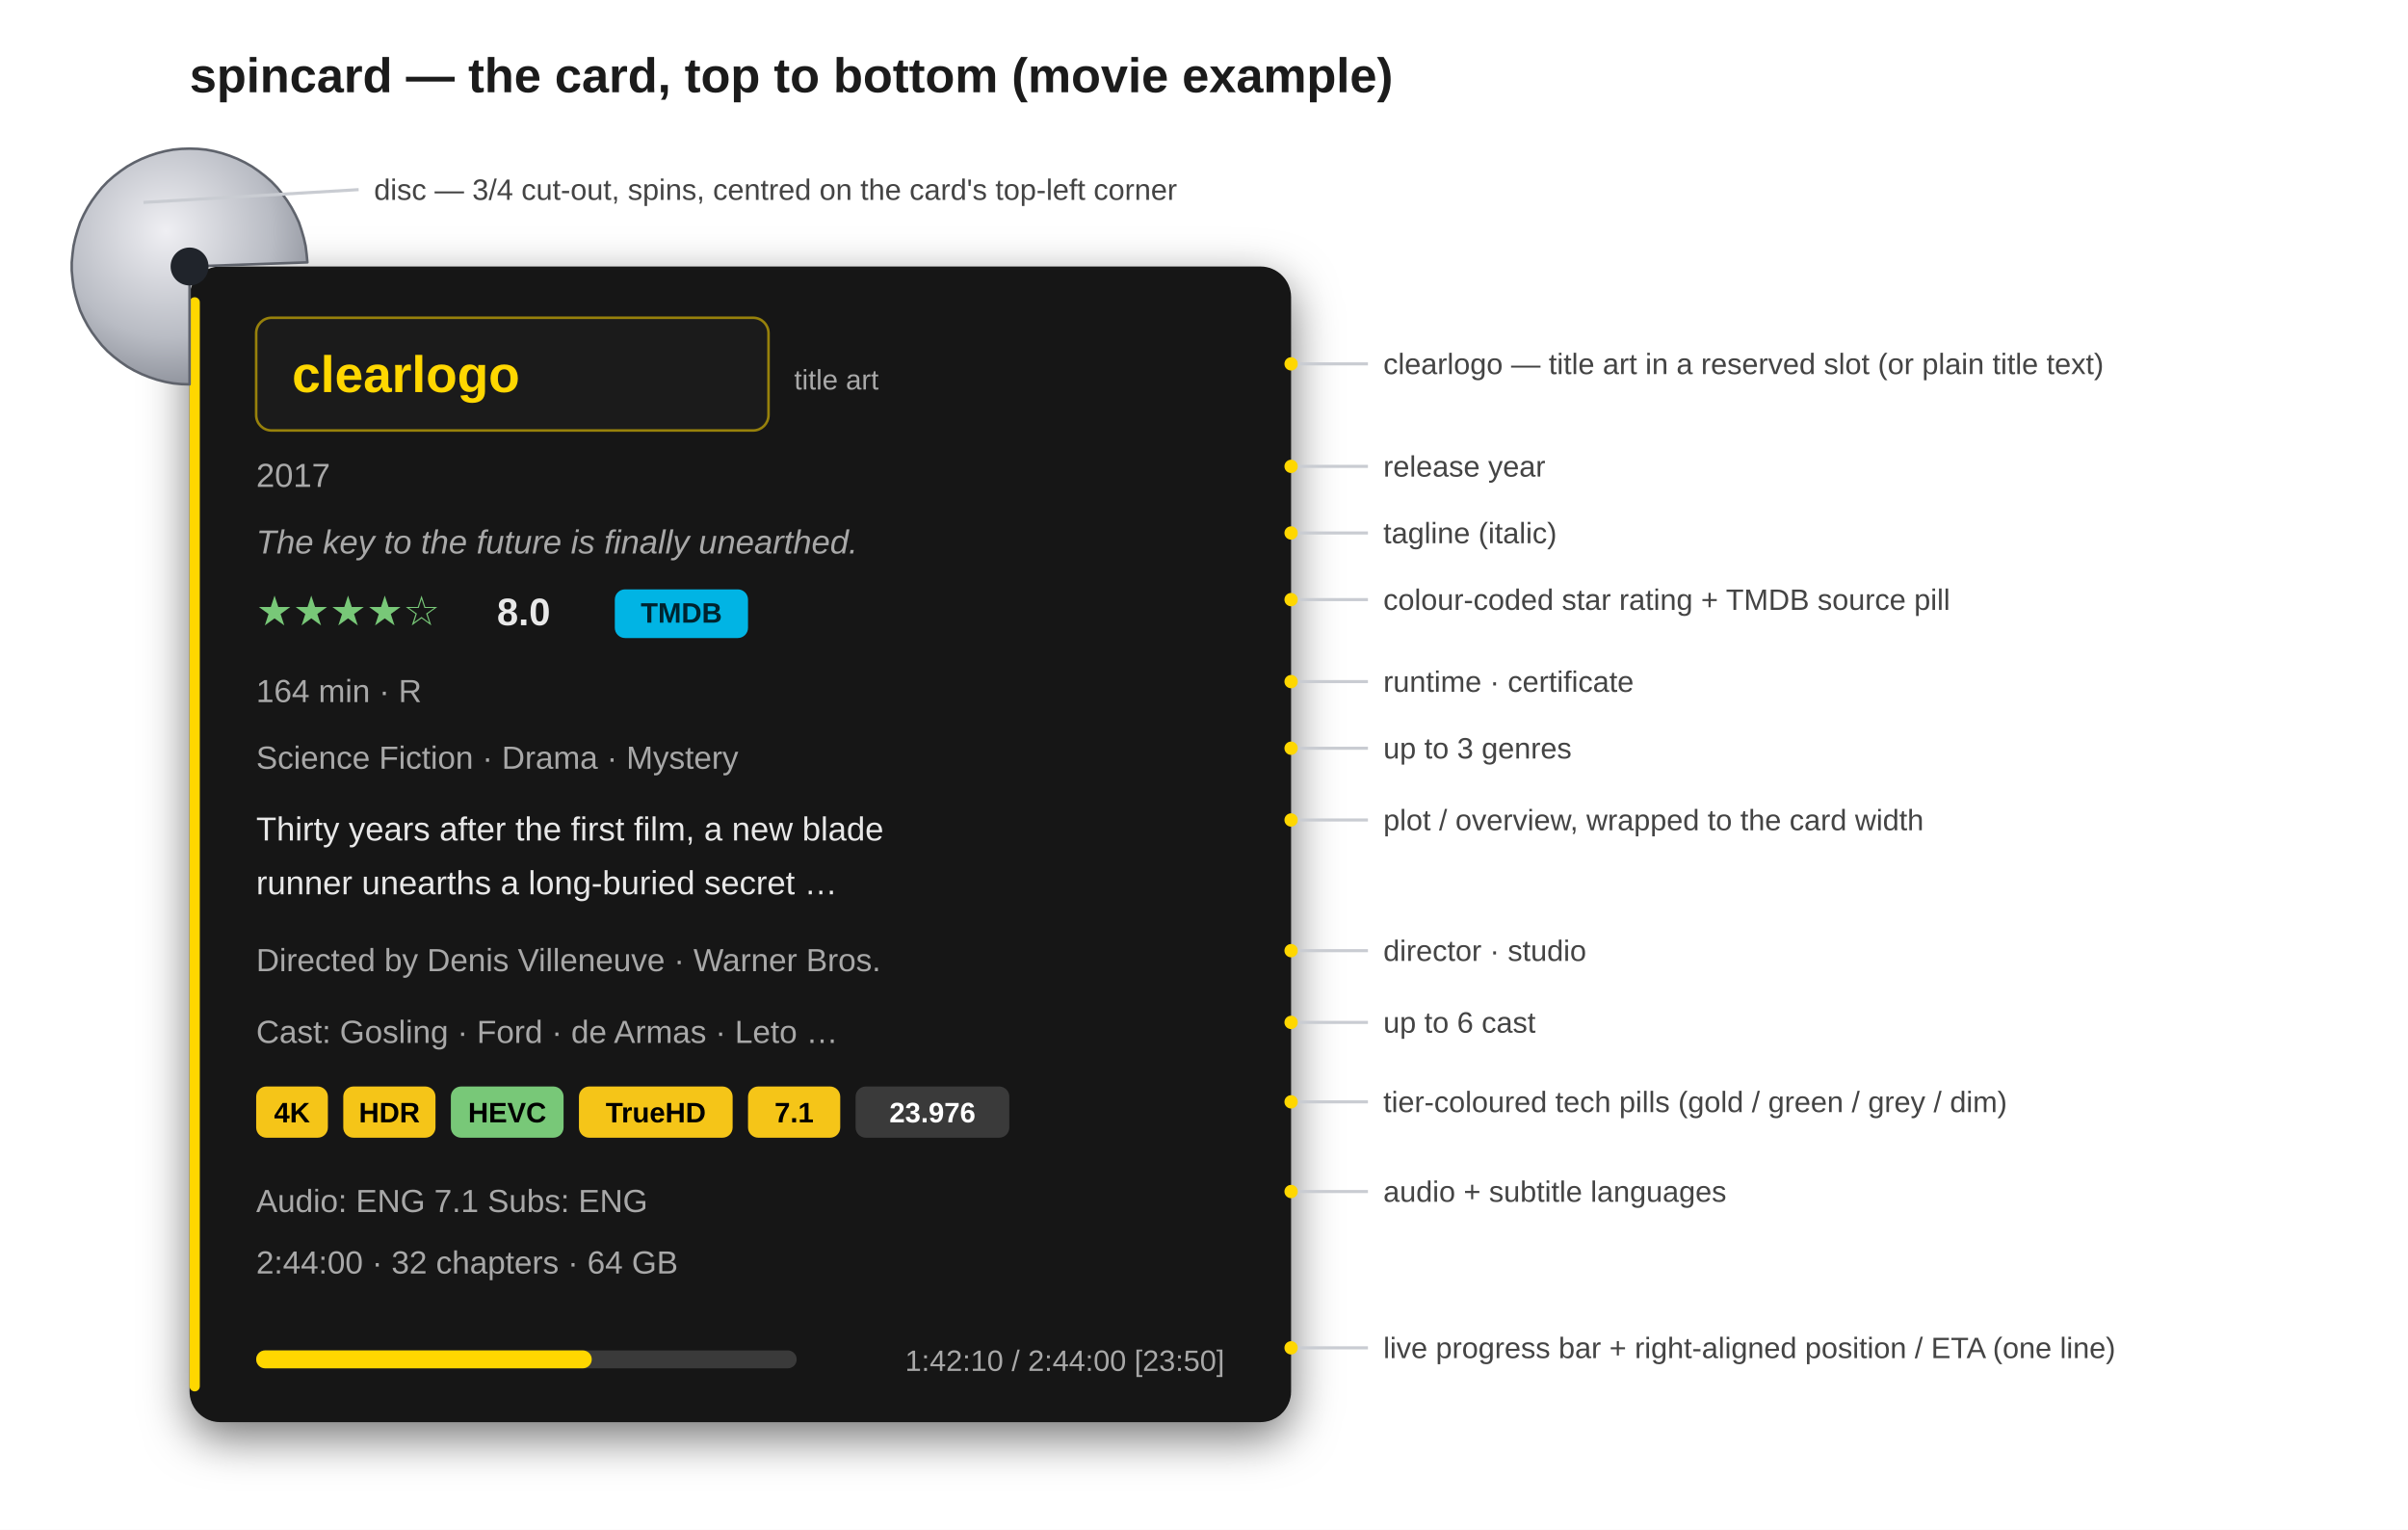
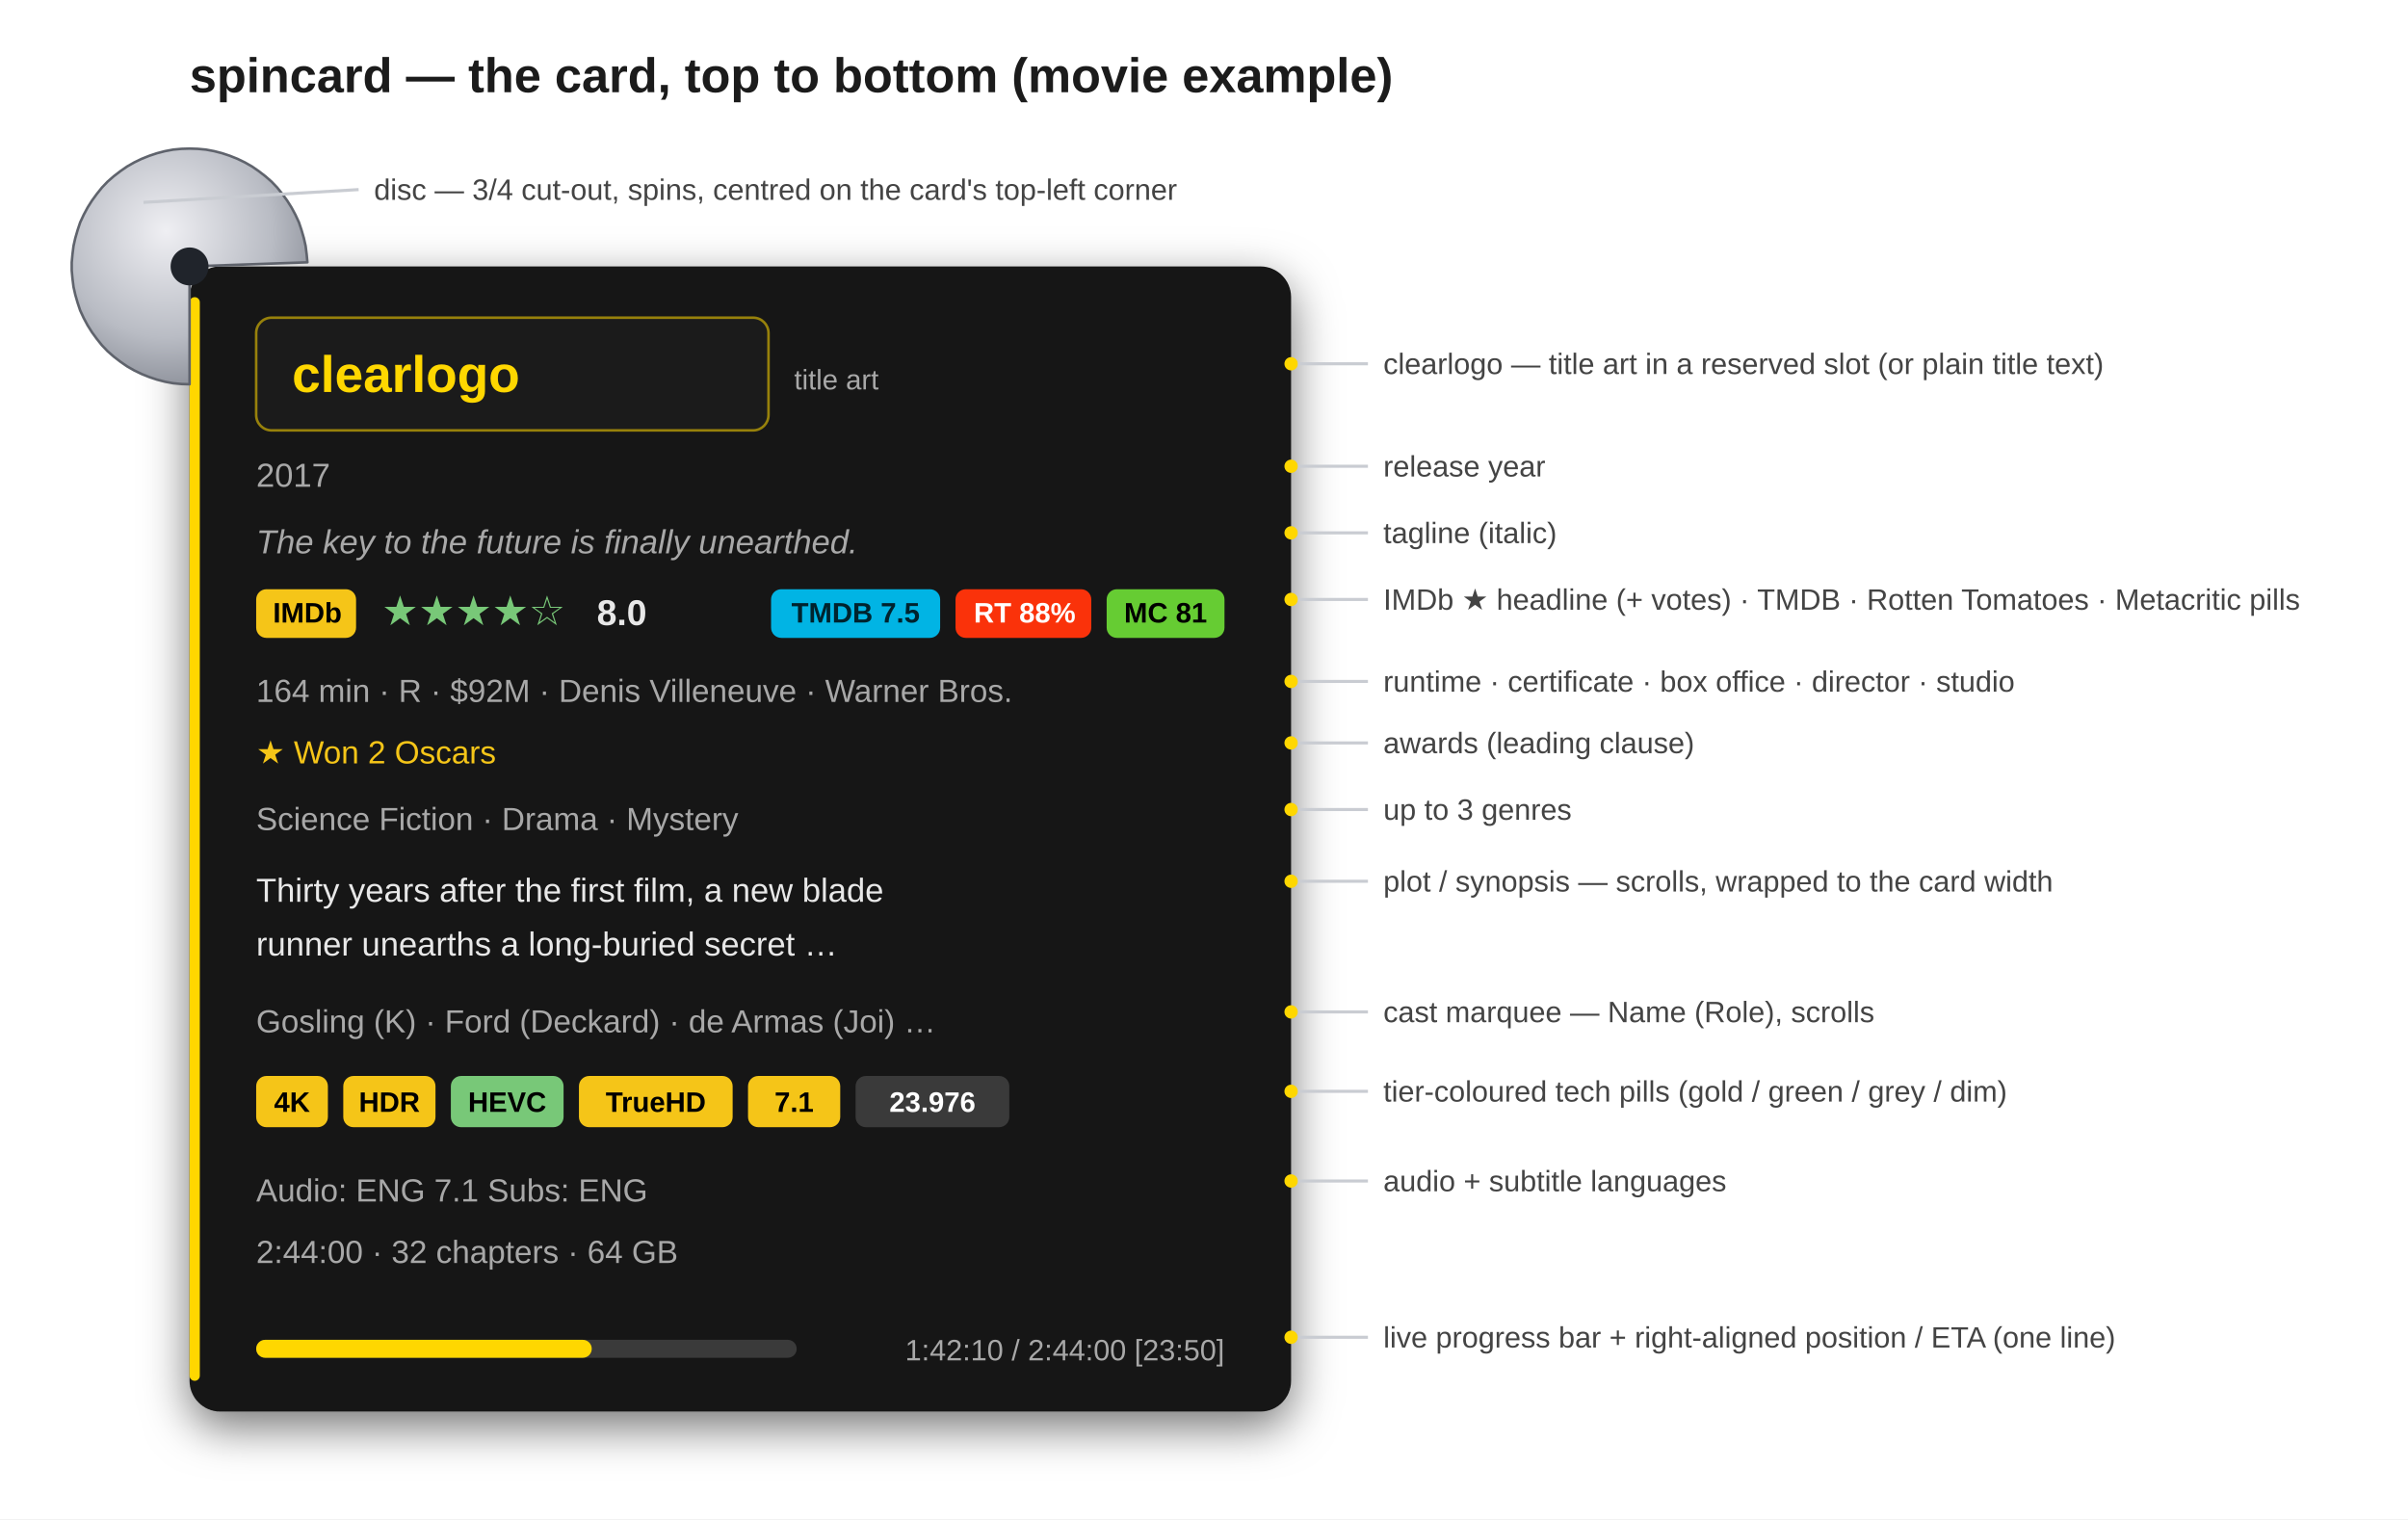
- <svg xmlns="http://www.w3.org/2000/svg" width="940" height="597" viewBox="0 0 940 597" font-family="ui-sans-serif, Arial, sans-serif">
+ <svg xmlns="http://www.w3.org/2000/svg" width="940" height="593" viewBox="0 0 940 593" font-family="ui-sans-serif, Arial, sans-serif">
  <defs>
    <linearGradient id="fan" x1="0" y1="0" x2="1" y2="1">
      <stop offset="0" stop-color="#2b3340" />
      <stop offset="1" stop-color="#161a21" />
    </linearGradient>
    <linearGradient id="pos" x1="0" y1="0" x2="1" y2="1">
      <stop offset="0" stop-color="#54677c" />
      <stop offset="1" stop-color="#313e4b" />
    </linearGradient>
    <radialGradient id="disc" cx="0.4" cy="0.35" r="0.75">
      <stop offset="0" stop-color="#efeff3" />
      <stop offset="0.6" stop-color="#b9bcc4" />
      <stop offset="1" stop-color="#7f838d" />
    </radialGradient>
    <filter id="sh" x="-30%" y="-30%" width="160%" height="160%">
      <feDropShadow dx="0" dy="6" stdDeviation="9" flood-color="#000" flood-opacity="0.55" />
    </filter>
  </defs>
-   <rect x="0" y="0" width="940" height="597" fill="#ffffff" />
+   <rect x="0" y="0" width="940" height="593" fill="#ffffff" />
  <text x="74" y="36" font-size="19" font-weight="700" fill="#1b1b1b">spincard — the card, top to bottom (movie example)</text>
-   <rect x="74" y="104" width="430" height="451" rx="12" fill="#141414" filter="url(#sh)" />
-   <rect x="74" y="116" width="4" height="427" rx="2" fill="#FFD700" />
+   <rect x="74" y="104" width="430" height="447" rx="12" fill="#141414" filter="url(#sh)" />
+   <rect x="74" y="116" width="4" height="423" rx="2" fill="#FFD700" />
  <rect x="100" y="124" width="200" height="44" rx="6" fill="#1b1b1b" stroke="#FFD700" stroke-opacity="0.55" />
  <text x="114" y="153" font-size="20" font-weight="800" fill="#FFD700">clearlogo</text>
  <text x="310" y="152" font-size="11" fill="#A8A8A8">title art</text>
  <text x="100" y="190" font-size="13" fill="#A8A8A8">2017</text>
  <text x="100" y="216" font-size="13" font-style="italic" fill="#A8A8A8">The key to the future is finally unearthed.</text>
-   <text x="100" y="244" font-size="16" fill="#78C878">★★★★☆</text>
-   <text x="194" y="244" font-size="15" font-weight="700" fill="#E8E8E8">8.0</text>
-   <rect x="240" y="230" width="52" height="19" rx="4" fill="#01B4E4" />
-   <text x="266" y="243" font-size="11" font-weight="700" fill="#00232e" text-anchor="middle">TMDB</text>
-   <text x="100" y="274" font-size="12.5" fill="#A8A8A8">164 min · R</text>
-   <text x="100" y="300" font-size="12.5" fill="#A8A8A8">Science Fiction · Drama · Mystery</text>
-   <text x="100" y="328" font-size="13" fill="#E8E8E8">Thirty years after the first film, a new blade</text>
-   <text x="100" y="349" font-size="13" fill="#E8E8E8">runner unearths a long-buried secret …</text>
-   <text x="100" y="379" font-size="12.5" fill="#A8A8A8">Directed by Denis Villeneuve · Warner Bros.</text>
-   <text x="100" y="407" font-size="12.5" fill="#A8A8A8">Cast: Gosling · Ford · de Armas · Leto …</text>
-   <rect x="100" y="424" width="28" height="20" rx="4" fill="#F5C518" />
-   <text x="114.0" y="438" font-size="11" font-weight="700" fill="#000" text-anchor="middle">4K</text>
-   <rect x="134" y="424" width="36" height="20" rx="4" fill="#F5C518" />
-   <text x="152.0" y="438" font-size="11" font-weight="700" fill="#000" text-anchor="middle">HDR</text>
-   <rect x="176" y="424" width="44" height="20" rx="4" fill="#78C878" />
-   <text x="198.0" y="438" font-size="11" font-weight="700" fill="#000" text-anchor="middle">HEVC</text>
-   <rect x="226" y="424" width="60" height="20" rx="4" fill="#F5C518" />
-   <text x="256.0" y="438" font-size="11" font-weight="700" fill="#000" text-anchor="middle">TrueHD</text>
-   <rect x="292" y="424" width="36" height="20" rx="4" fill="#F5C518" />
-   <text x="310.0" y="438" font-size="11" font-weight="700" fill="#000" text-anchor="middle">7.1</text>
-   <rect x="334" y="424" width="60" height="20" rx="4" fill="#3A3A3A" />
-   <text x="364.0" y="438" font-size="11" font-weight="700" fill="#fff" text-anchor="middle">23.976</text>
-   <text x="100" y="473" font-size="12.5" fill="#A8A8A8">Audio: ENG 7.1     Subs: ENG</text>
-   <text x="100" y="497" font-size="12.5" fill="#A8A8A8">2:44:00 · 32 chapters · 64 GB</text>
-   <rect x="100" y="527" width="211" height="7" rx="3.5" fill="#3a3a3a" />
-   <rect x="100" y="527" width="131" height="7" rx="3.5" fill="#FFD700" />
-   <text x="478" y="535" font-size="11.5" fill="#A8A8A8" text-anchor="end">1:42:10 / 2:44:00  [23:50]</text>
+   <rect x="100" y="230" width="39" height="19" rx="4" fill="#F5C518" />
+   <text x="120" y="243" font-size="11" font-weight="700" fill="#000" text-anchor="middle">IMDb</text>
+   <text x="149" y="244" font-size="16" fill="#78C878">★★★★☆</text>
+   <text x="233" y="244" font-size="14" font-weight="700" fill="#E8E8E8">8.0</text>
+   <rect x="432" y="230" width="46" height="19" rx="4" fill="#66CC33" />
+   <text x="455" y="243" font-size="11" font-weight="700" fill="#000" text-anchor="middle">MC 81</text>
+   <rect x="373" y="230" width="53" height="19" rx="4" fill="#FA320A" />
+   <text x="400" y="243" font-size="11" font-weight="700" fill="#fff" text-anchor="middle">RT 88%</text>
+   <rect x="301" y="230" width="66" height="19" rx="4" fill="#01B4E4" />
+   <text x="334" y="243" font-size="11" font-weight="700" fill="#00232e" text-anchor="middle">TMDB 7.5</text>
+   <text x="100" y="274" font-size="12.5" fill="#A8A8A8">164 min · R · $92M · Denis Villeneuve · Warner Bros.</text>
+   <text x="100" y="298" font-size="12.5" fill="#F5C518">★ Won 2 Oscars</text>
+   <text x="100" y="324" font-size="12.5" fill="#A8A8A8">Science Fiction · Drama · Mystery</text>
+   <text x="100" y="352" font-size="13" fill="#E8E8E8">Thirty years after the first film, a new blade</text>
+   <text x="100" y="373" font-size="13" fill="#E8E8E8">runner unearths a long-buried secret …</text>
+   <text x="100" y="403" font-size="12.5" fill="#A8A8A8">Gosling (K) · Ford (Deckard) · de Armas (Joi) …</text>
+   <rect x="100" y="420" width="28" height="20" rx="4" fill="#F5C518" />
+   <text x="114.0" y="434" font-size="11" font-weight="700" fill="#000" text-anchor="middle">4K</text>
+   <rect x="134" y="420" width="36" height="20" rx="4" fill="#F5C518" />
+   <text x="152.0" y="434" font-size="11" font-weight="700" fill="#000" text-anchor="middle">HDR</text>
+   <rect x="176" y="420" width="44" height="20" rx="4" fill="#78C878" />
+   <text x="198.0" y="434" font-size="11" font-weight="700" fill="#000" text-anchor="middle">HEVC</text>
+   <rect x="226" y="420" width="60" height="20" rx="4" fill="#F5C518" />
+   <text x="256.0" y="434" font-size="11" font-weight="700" fill="#000" text-anchor="middle">TrueHD</text>
+   <rect x="292" y="420" width="36" height="20" rx="4" fill="#F5C518" />
+   <text x="310.0" y="434" font-size="11" font-weight="700" fill="#000" text-anchor="middle">7.1</text>
+   <rect x="334" y="420" width="60" height="20" rx="4" fill="#3A3A3A" />
+   <text x="364.0" y="434" font-size="11" font-weight="700" fill="#fff" text-anchor="middle">23.976</text>
+   <text x="100" y="469" font-size="12.5" fill="#A8A8A8">Audio: ENG 7.1     Subs: ENG</text>
+   <text x="100" y="493" font-size="12.5" fill="#A8A8A8">2:44:00 · 32 chapters · 64 GB</text>
+   <rect x="100" y="523" width="211" height="7" rx="3.5" fill="#3a3a3a" />
+   <rect x="100" y="523" width="131" height="7" rx="3.5" fill="#FFD700" />
+   <text x="478" y="531" font-size="11.5" fill="#A8A8A8" text-anchor="end">1:42:10 / 2:44:00  [23:50]</text>
  <polygon points="74.0,104.0 74.0,150.0 70.8,149.9 67.6,149.6 64.4,149.0 61.3,148.2 58.3,147.2 55.3,146.0 52.4,144.6 49.6,143.0 47.0,141.2 44.4,139.2 42.0,137.1 39.8,134.8 37.8,132.3 35.9,129.7 34.2,127.0 32.7,124.2 31.3,121.2 30.3,118.2 29.4,115.1 28.7,112.0 28.3,108.8 28.0,105.6 28.0,102.4 28.3,99.2 28.7,96.0 29.4,92.9 30.3,89.8 31.3,86.8 32.7,83.8 34.2,81.0 35.9,78.3 37.8,75.7 39.8,73.2 42.0,70.9 44.4,68.8 47.0,66.8 49.6,65.0 52.4,63.4 55.3,62.0 58.3,60.8 61.3,59.8 64.4,59.0 67.6,58.4 70.8,58.1 74.0,58.0 77.2,58.1 80.4,58.4 83.6,59.0 86.7,59.8 89.7,60.8 92.7,62.0 95.6,63.4 98.4,65.0 101.0,66.8 103.6,68.8 106.0,70.9 108.2,73.2 110.2,75.7 112.1,78.3 113.8,81.0 115.3,83.8 116.7,86.8 117.7,89.8 118.6,92.9 119.3,96.0 119.7,99.2 120.0,102.4" fill="url(#disc)" stroke="#5f636c" stroke-width="1" stroke-linejoin="round" />
  <circle cx="74.0" cy="104.0" r="7.4" fill="#20242b" />
  <line x1="56" y1="79" x2="140" y2="74" stroke="#c9ccd2" stroke-width="1.2" />
  <text x="146" y="78" font-size="11.5" fill="#444">disc — 3/4 cut-out, spins, centred on the card's top-left corner</text>
  <line x1="504" y1="142" x2="534" y2="142" stroke="#c9ccd2" stroke-width="1.2" />
  <circle cx="504" cy="142" r="2.6" fill="#FFD700" />
  <text x="540" y="146" font-size="11.5" fill="#444">clearlogo — title art in a reserved slot (or plain title text)</text>
  <line x1="504" y1="182" x2="534" y2="182" stroke="#c9ccd2" stroke-width="1.2" />
  <circle cx="504" cy="182" r="2.6" fill="#FFD700" />
  <text x="540" y="186" font-size="11.5" fill="#444">release year</text>
  <line x1="504" y1="208" x2="534" y2="208" stroke="#c9ccd2" stroke-width="1.2" />
  <circle cx="504" cy="208" r="2.6" fill="#FFD700" />
  <text x="540" y="212" font-size="11.5" fill="#444">tagline (italic)</text>
  <line x1="504" y1="234" x2="534" y2="234" stroke="#c9ccd2" stroke-width="1.2" />
  <circle cx="504" cy="234" r="2.6" fill="#FFD700" />
-   <text x="540" y="238" font-size="11.5" fill="#444">colour-coded star rating + TMDB source pill</text>
+   <text x="540" y="238" font-size="11.5" fill="#444">IMDb ★ headline (+ votes) · TMDB · Rotten Tomatoes · Metacritic pills</text>
  <line x1="504" y1="266" x2="534" y2="266" stroke="#c9ccd2" stroke-width="1.2" />
  <circle cx="504" cy="266" r="2.6" fill="#FFD700" />
-   <text x="540" y="270" font-size="11.5" fill="#444">runtime · certificate</text>
-   <line x1="504" y1="292" x2="534" y2="292" stroke="#c9ccd2" stroke-width="1.2" />
-   <circle cx="504" cy="292" r="2.6" fill="#FFD700" />
-   <text x="540" y="296" font-size="11.5" fill="#444">up to 3 genres</text>
-   <line x1="504" y1="320" x2="534" y2="320" stroke="#c9ccd2" stroke-width="1.2" />
-   <circle cx="504" cy="320" r="2.6" fill="#FFD700" />
-   <text x="540" y="324" font-size="11.5" fill="#444">plot / overview, wrapped to the card width</text>
-   <line x1="504" y1="371" x2="534" y2="371" stroke="#c9ccd2" stroke-width="1.2" />
-   <circle cx="504" cy="371" r="2.6" fill="#FFD700" />
-   <text x="540" y="375" font-size="11.5" fill="#444">director · studio</text>
-   <line x1="504" y1="399" x2="534" y2="399" stroke="#c9ccd2" stroke-width="1.2" />
-   <circle cx="504" cy="399" r="2.6" fill="#FFD700" />
-   <text x="540" y="403" font-size="11.5" fill="#444">up to 6 cast</text>
-   <line x1="504" y1="430" x2="534" y2="430" stroke="#c9ccd2" stroke-width="1.2" />
-   <circle cx="504" cy="430" r="2.6" fill="#FFD700" />
-   <text x="540" y="434" font-size="11.5" fill="#444">tier-coloured tech pills (gold / green / grey / dim)</text>
-   <line x1="504" y1="465" x2="534" y2="465" stroke="#c9ccd2" stroke-width="1.2" />
-   <circle cx="504" cy="465" r="2.6" fill="#FFD700" />
-   <text x="540" y="469" font-size="11.5" fill="#444">audio + subtitle languages</text>
-   <line x1="504" y1="526" x2="534" y2="526" stroke="#c9ccd2" stroke-width="1.2" />
-   <circle cx="504" cy="526" r="2.6" fill="#FFD700" />
-   <text x="540" y="530" font-size="11.5" fill="#444">live progress bar + right-aligned position / ETA (one line)</text>
+   <text x="540" y="270" font-size="11.5" fill="#444">runtime · certificate · box office · director · studio</text>
+   <line x1="504" y1="290" x2="534" y2="290" stroke="#c9ccd2" stroke-width="1.2" />
+   <circle cx="504" cy="290" r="2.6" fill="#FFD700" />
+   <text x="540" y="294" font-size="11.5" fill="#444">awards (leading clause)</text>
+   <line x1="504" y1="316" x2="534" y2="316" stroke="#c9ccd2" stroke-width="1.2" />
+   <circle cx="504" cy="316" r="2.6" fill="#FFD700" />
+   <text x="540" y="320" font-size="11.5" fill="#444">up to 3 genres</text>
+   <line x1="504" y1="344" x2="534" y2="344" stroke="#c9ccd2" stroke-width="1.2" />
+   <circle cx="504" cy="344" r="2.6" fill="#FFD700" />
+   <text x="540" y="348" font-size="11.5" fill="#444">plot / synopsis — scrolls, wrapped to the card width</text>
+   <line x1="504" y1="395" x2="534" y2="395" stroke="#c9ccd2" stroke-width="1.2" />
+   <circle cx="504" cy="395" r="2.6" fill="#FFD700" />
+   <text x="540" y="399" font-size="11.5" fill="#444">cast marquee — Name (Role), scrolls</text>
+   <line x1="504" y1="426" x2="534" y2="426" stroke="#c9ccd2" stroke-width="1.2" />
+   <circle cx="504" cy="426" r="2.6" fill="#FFD700" />
+   <text x="540" y="430" font-size="11.5" fill="#444">tier-coloured tech pills (gold / green / grey / dim)</text>
+   <line x1="504" y1="461" x2="534" y2="461" stroke="#c9ccd2" stroke-width="1.2" />
+   <circle cx="504" cy="461" r="2.6" fill="#FFD700" />
+   <text x="540" y="465" font-size="11.5" fill="#444">audio + subtitle languages</text>
+   <line x1="504" y1="522" x2="534" y2="522" stroke="#c9ccd2" stroke-width="1.2" />
+   <circle cx="504" cy="522" r="2.6" fill="#FFD700" />
+   <text x="540" y="526" font-size="11.5" fill="#444">live progress bar + right-aligned position / ETA (one line)</text>
</svg>
